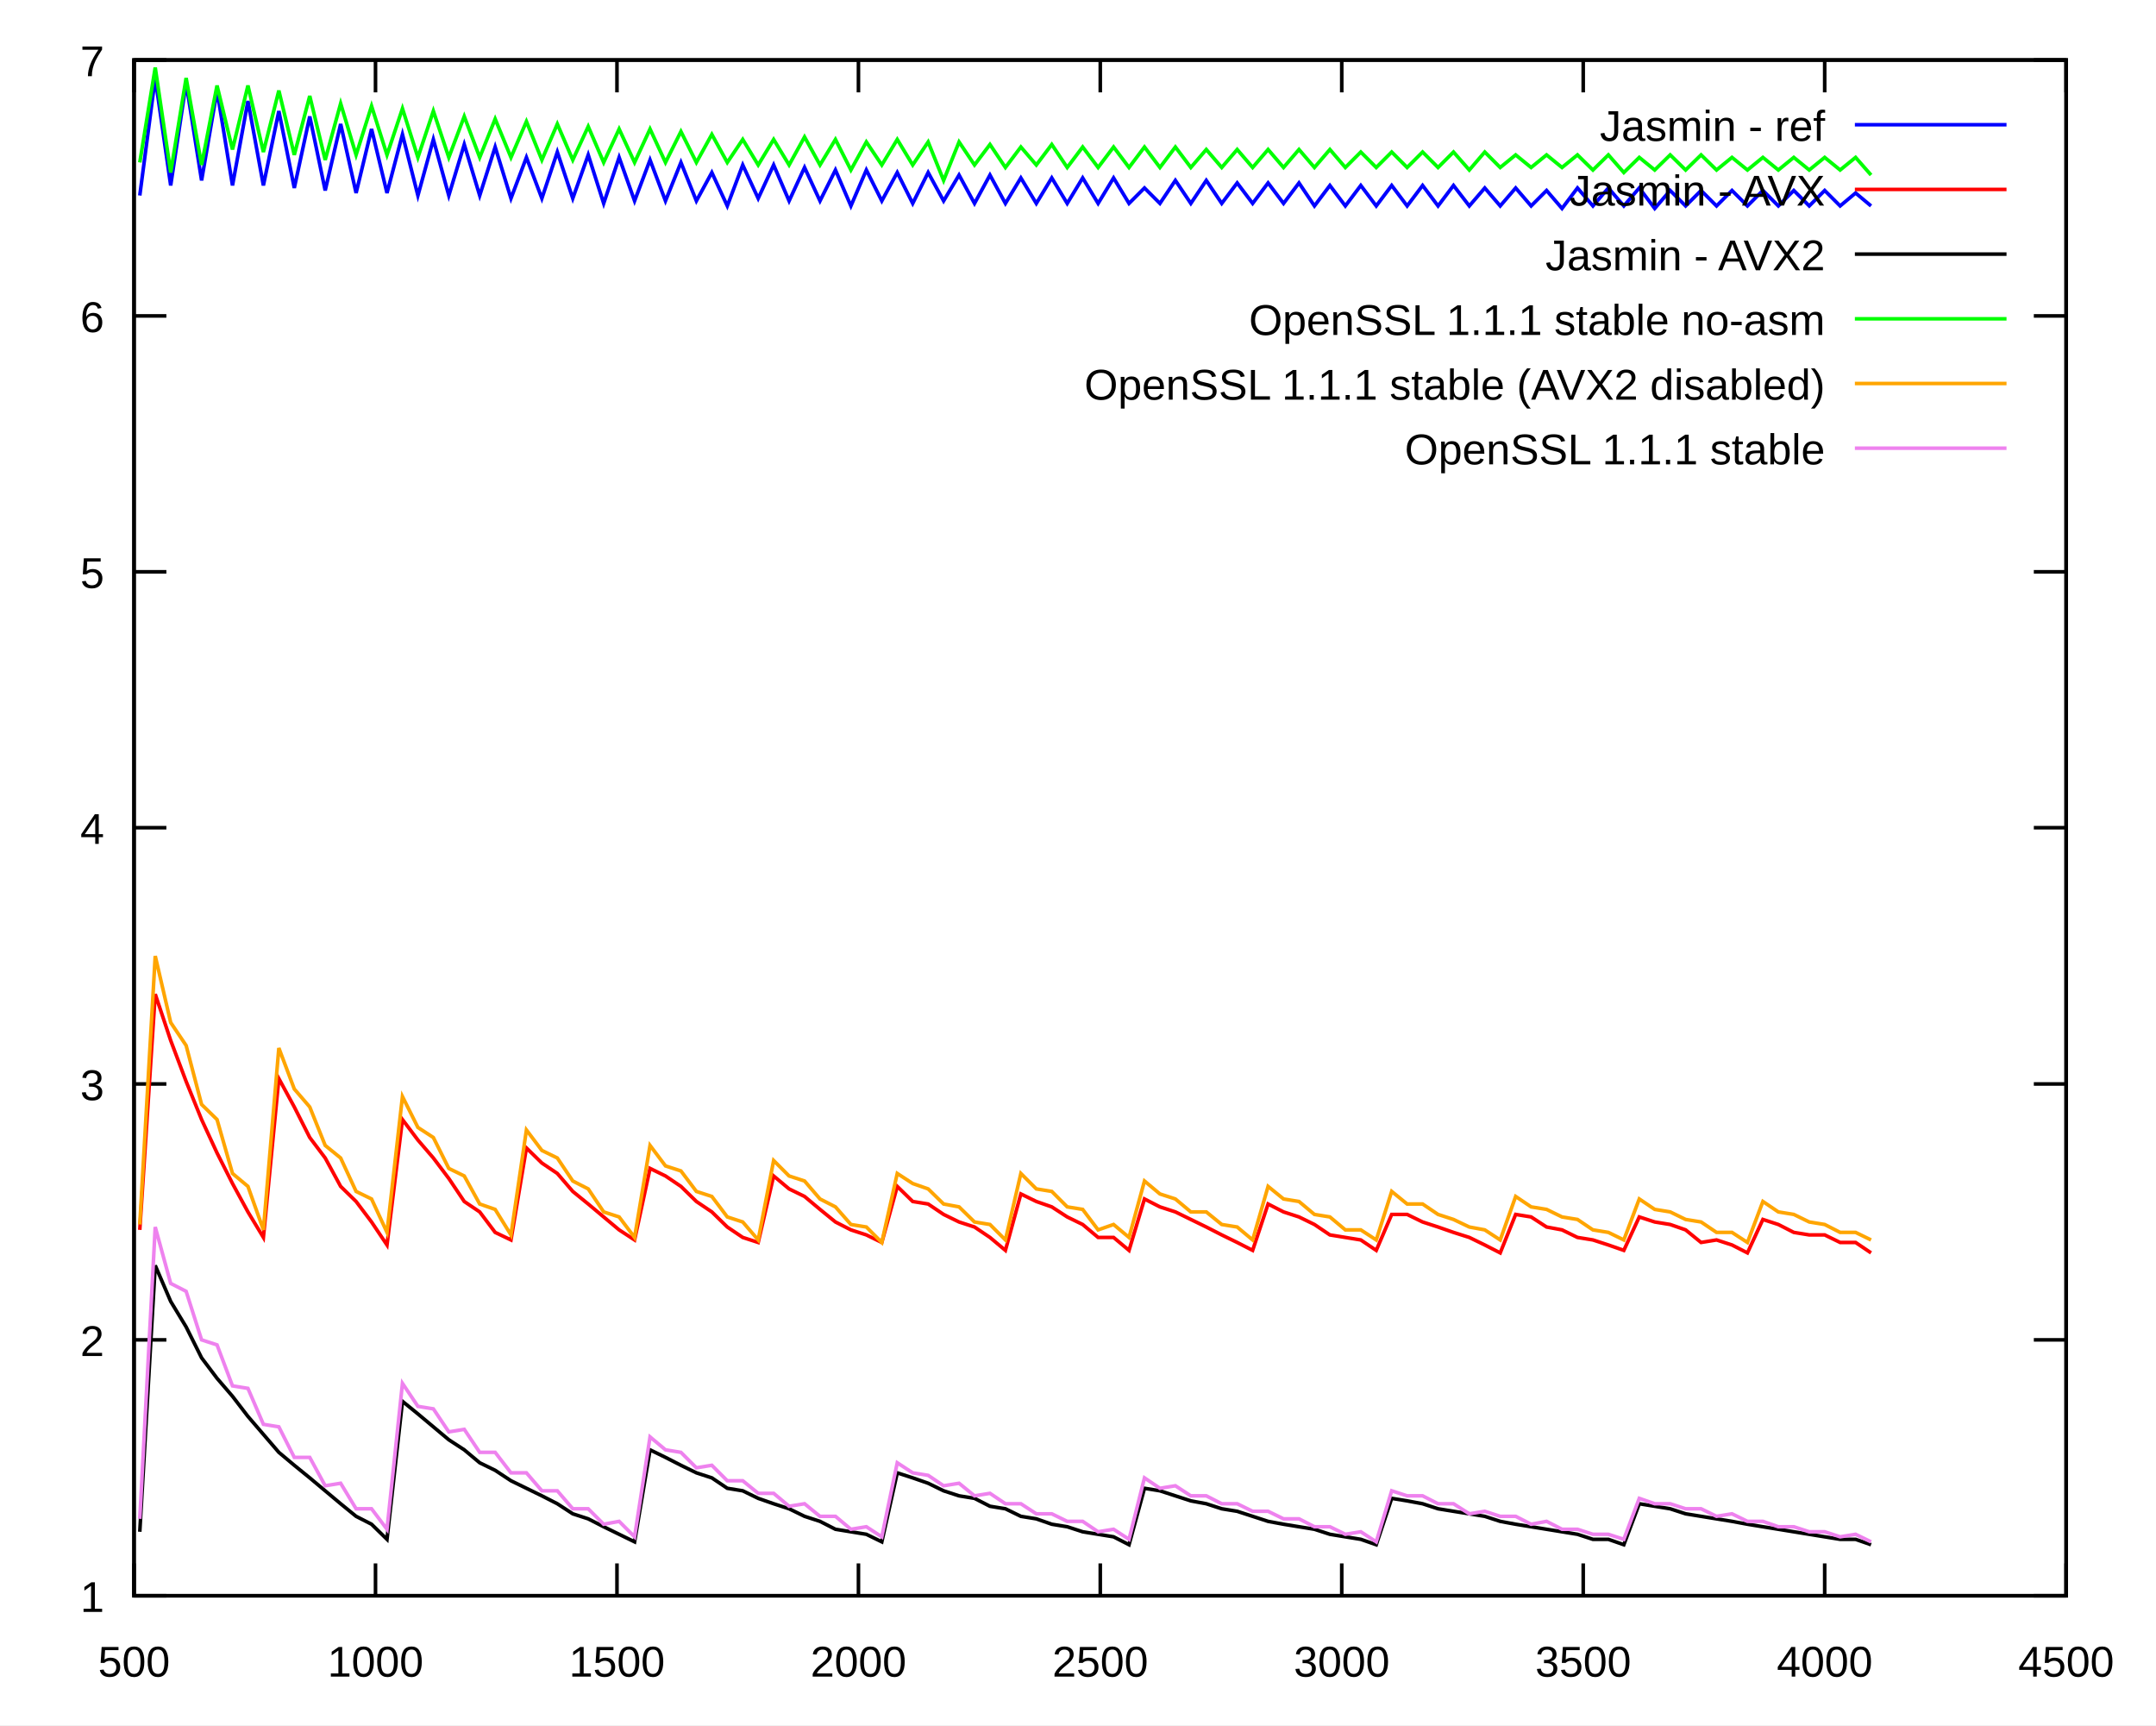
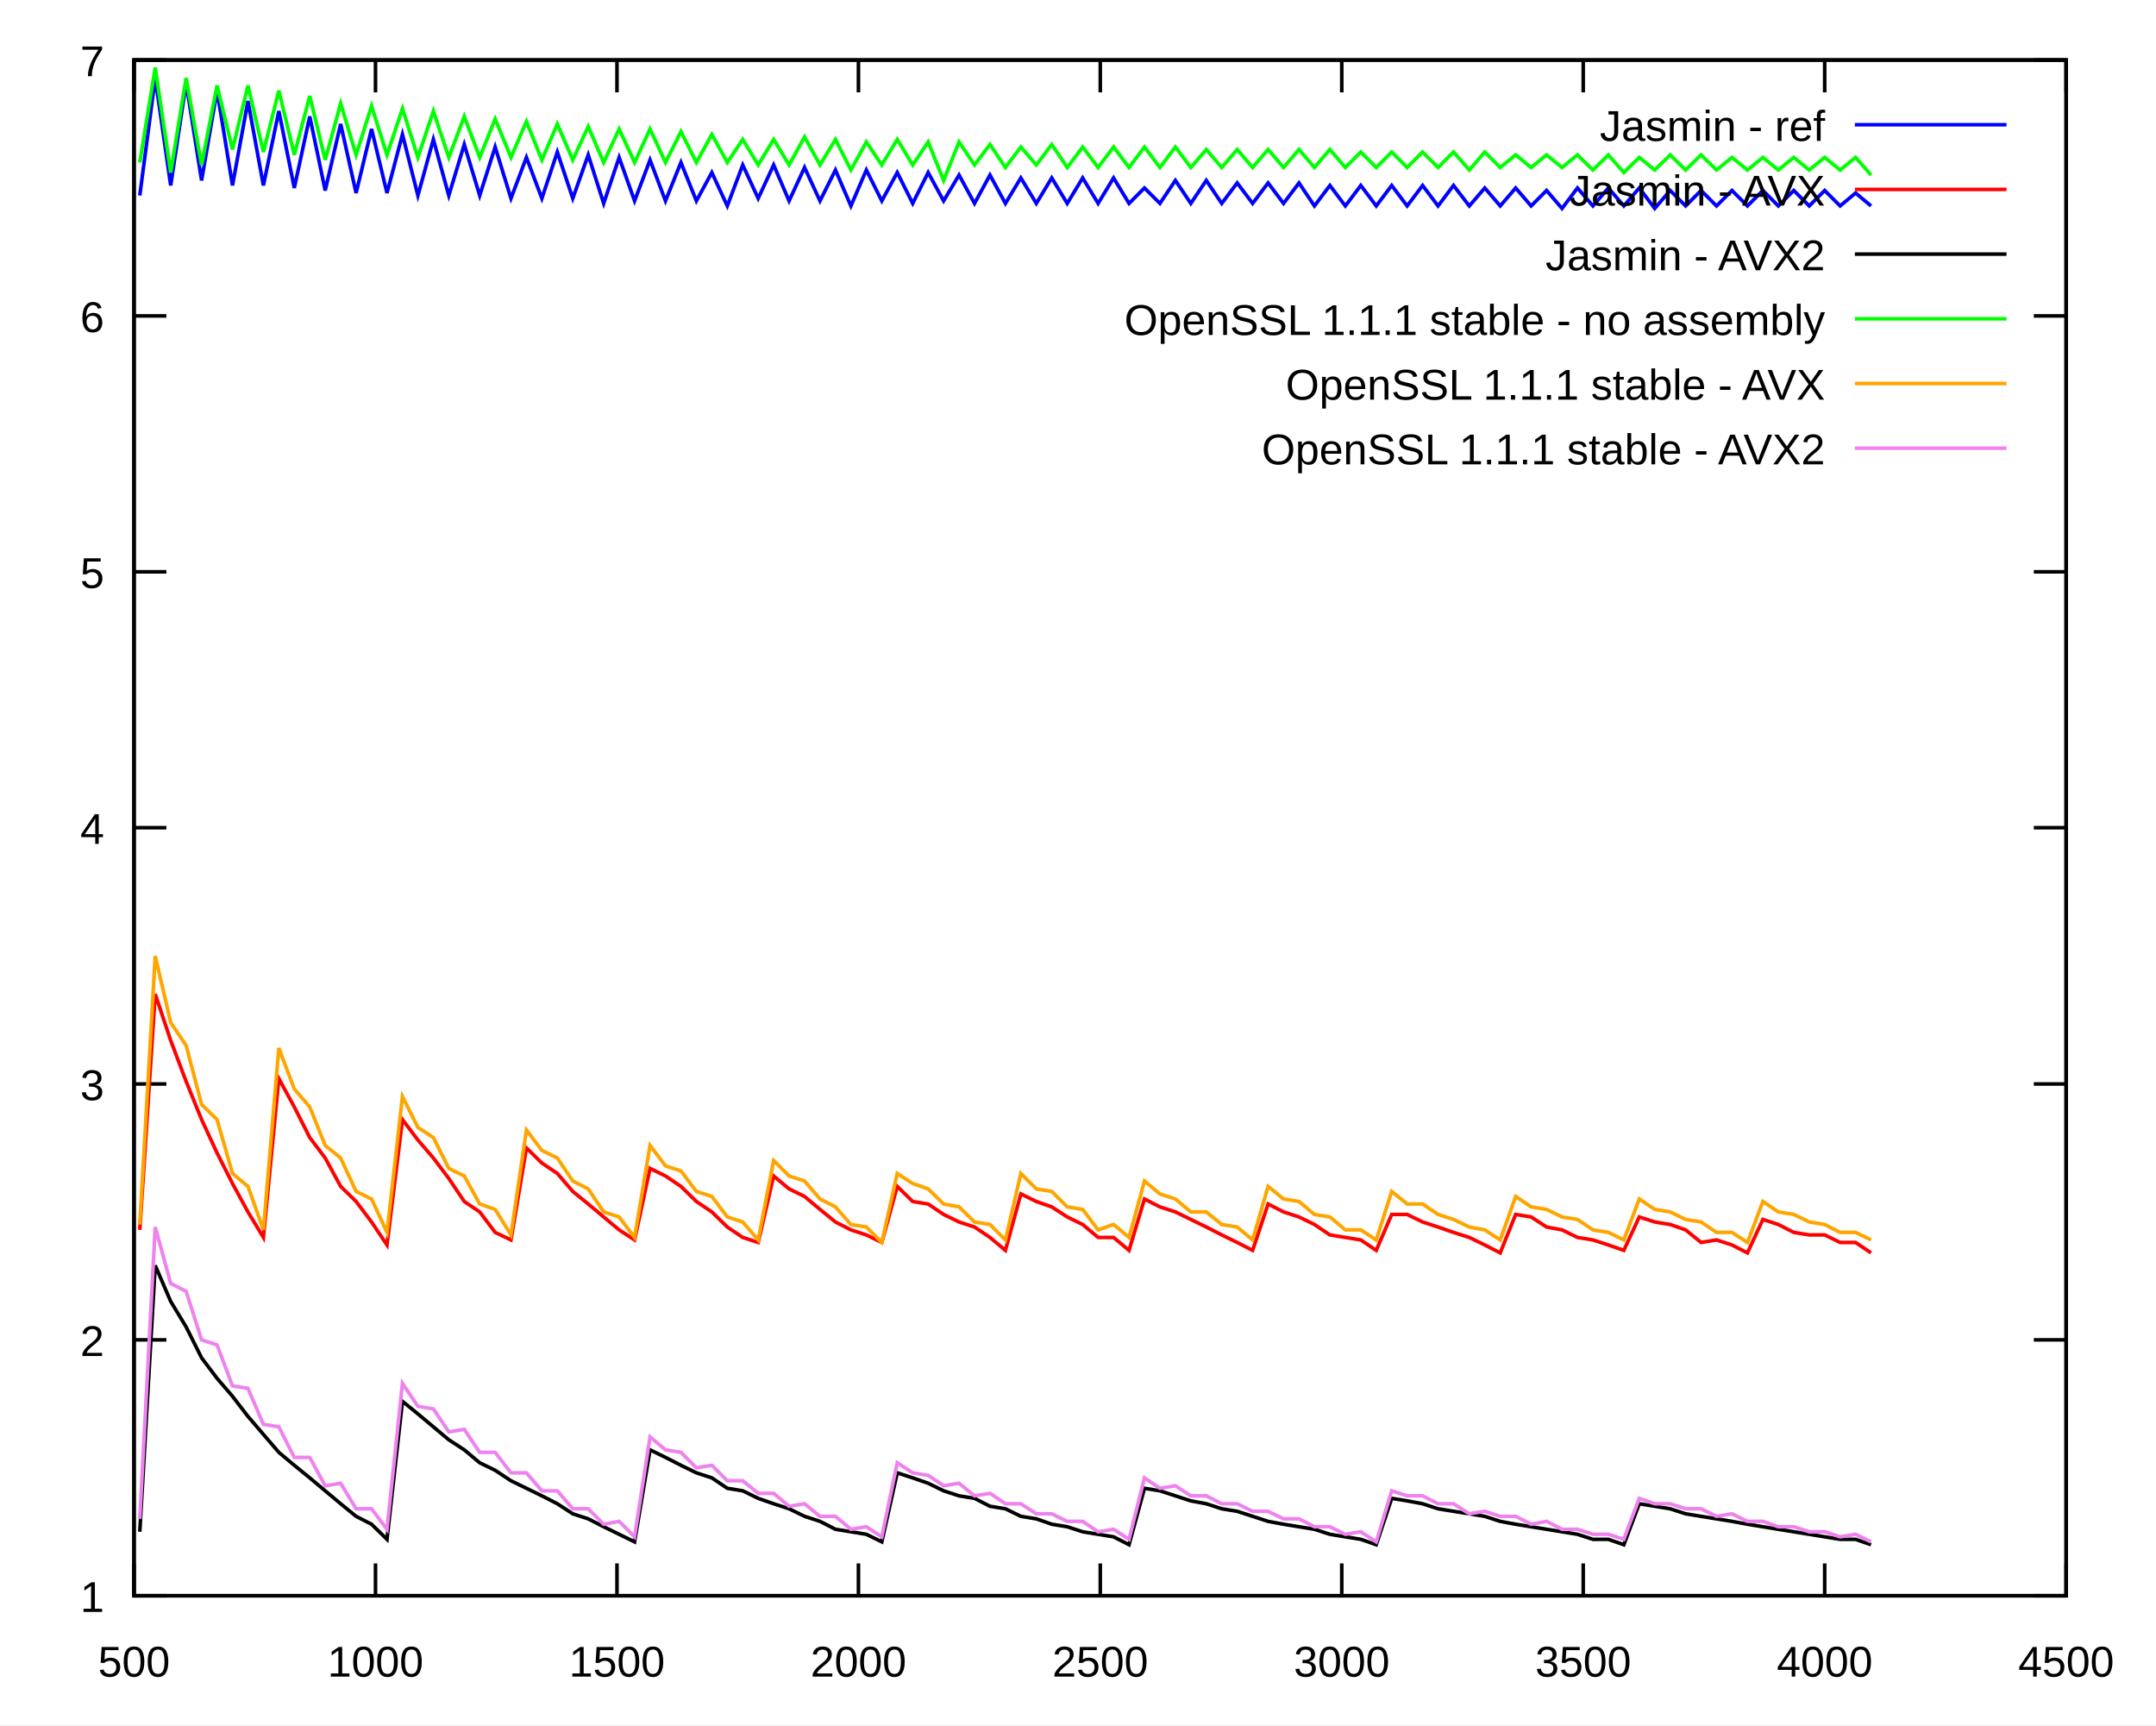
<svg xmlns="http://www.w3.org/2000/svg" xmlns:xlink="http://www.w3.org/1999/xlink" width="600" height="480" viewBox="0 0 600 480">
  <g id="gnuplot_canvas">
    <rect x="0" y="0" width="600" height="480" fill="#ffffff" />
    <defs>
      <circle id="gpDot" r="0.5" stroke-width="0.5" />
      <path id="gpPt0" stroke-width="0.222" stroke="currentColor" d="M-1,0 h2 M0,-1 v2" />
      <path id="gpPt1" stroke-width="0.222" stroke="currentColor" d="M-1,-1 L1,1 M1,-1 L-1,1" />
      <path id="gpPt2" stroke-width="0.222" stroke="currentColor" d="M-1,0 L1,0 M0,-1 L0,1 M-1,-1 L1,1 M-1,1 L1,-1" />
      <rect id="gpPt3" stroke-width="0.222" stroke="currentColor" x="-1" y="-1" width="2" height="2" />
      <rect id="gpPt4" stroke-width="0.222" stroke="currentColor" fill="currentColor" x="-1" y="-1" width="2" height="2" />
      <circle id="gpPt5" stroke-width="0.222" stroke="currentColor" cx="0" cy="0" r="1" />
      <use xlink:href="#gpPt5" id="gpPt6" fill="currentColor" stroke="none" />
      <path id="gpPt7" stroke-width="0.222" stroke="currentColor" d="M0,-1.33 L-1.33,0.67 L1.33,0.67 z" />
      <use xlink:href="#gpPt7" id="gpPt8" fill="currentColor" stroke="none" />
      <use xlink:href="#gpPt7" id="gpPt9" stroke="currentColor" transform="rotate(180)" />
      <use xlink:href="#gpPt9" id="gpPt10" fill="currentColor" stroke="none" />
      <use xlink:href="#gpPt3" id="gpPt11" stroke="currentColor" transform="rotate(45)" />
      <use xlink:href="#gpPt11" id="gpPt12" fill="currentColor" stroke="none" />
      <path id="gpPt13" stroke-width="0.222" stroke="currentColor" d="M0,1.330 L1.265,0.411 L0.782,-1.067 L-0.782,-1.076 L-1.265,0.411 z" />
      <use xlink:href="#gpPt13" id="gpPt14" fill="currentColor" stroke="none" />
      <filter id="textbox" filterUnits="objectBoundingBox" x="0" y="0" height="1" width="1">
        <feFlood flood-color="#FFFFFF" flood-opacity="1" result="bgnd" />
        <feComposite in="SourceGraphic" in2="bgnd" operator="atop" />
      </filter>
      <filter id="greybox" filterUnits="objectBoundingBox" x="0" y="0" height="1" width="1">
        <feFlood flood-color="lightgrey" flood-opacity="1" result="grey" />
        <feComposite in="SourceGraphic" in2="grey" operator="atop" />
      </filter>
    </defs>
    <g fill="none" color="#FFFFFF" stroke="black" stroke-width="1.00" stroke-linecap="butt" stroke-linejoin="miter">
</g>
    <g fill="none" color="black" stroke="currentColor" stroke-width="1.00" stroke-linecap="butt" stroke-linejoin="miter">
      <path stroke="black" d="M37.3,444.0 L46.3,444.0 M575.0,444.0 L566.0,444.0  " />
      <g transform="translate(29.0,448.5)" stroke="none" fill="black" font-family="Arial" font-size="12.00" text-anchor="end">
        <text>
          <tspan font-family="Arial"> 1</tspan>
        </text>
      </g>
    </g>
    <g fill="none" color="black" stroke="currentColor" stroke-width="1.00" stroke-linecap="butt" stroke-linejoin="miter">
      <path stroke="black" d="M37.3,372.8 L46.3,372.8 M575.0,372.8 L566.0,372.8  " />
      <g transform="translate(29.0,377.3)" stroke="none" fill="black" font-family="Arial" font-size="12.00" text-anchor="end">
        <text>
          <tspan font-family="Arial"> 2</tspan>
        </text>
      </g>
    </g>
    <g fill="none" color="black" stroke="currentColor" stroke-width="1.00" stroke-linecap="butt" stroke-linejoin="miter">
      <path stroke="black" d="M37.3,301.6 L46.3,301.6 M575.0,301.6 L566.0,301.6  " />
      <g transform="translate(29.0,306.1)" stroke="none" fill="black" font-family="Arial" font-size="12.00" text-anchor="end">
        <text>
          <tspan font-family="Arial"> 3</tspan>
        </text>
      </g>
    </g>
    <g fill="none" color="black" stroke="currentColor" stroke-width="1.00" stroke-linecap="butt" stroke-linejoin="miter">
      <path stroke="black" d="M37.3,230.3 L46.3,230.3 M575.0,230.3 L566.0,230.3  " />
      <g transform="translate(29.0,234.8)" stroke="none" fill="black" font-family="Arial" font-size="12.00" text-anchor="end">
        <text>
          <tspan font-family="Arial"> 4</tspan>
        </text>
      </g>
    </g>
    <g fill="none" color="black" stroke="currentColor" stroke-width="1.00" stroke-linecap="butt" stroke-linejoin="miter">
      <path stroke="black" d="M37.3,159.1 L46.3,159.1 M575.0,159.1 L566.0,159.1  " />
      <g transform="translate(29.0,163.6)" stroke="none" fill="black" font-family="Arial" font-size="12.00" text-anchor="end">
        <text>
          <tspan font-family="Arial"> 5</tspan>
        </text>
      </g>
    </g>
    <g fill="none" color="black" stroke="currentColor" stroke-width="1.00" stroke-linecap="butt" stroke-linejoin="miter">
      <path stroke="black" d="M37.3,87.9 L46.3,87.9 M575.0,87.9 L566.0,87.9  " />
      <g transform="translate(29.0,92.4)" stroke="none" fill="black" font-family="Arial" font-size="12.00" text-anchor="end">
        <text>
          <tspan font-family="Arial"> 6</tspan>
        </text>
      </g>
    </g>
    <g fill="none" color="black" stroke="currentColor" stroke-width="1.00" stroke-linecap="butt" stroke-linejoin="miter">
      <path stroke="black" d="M37.3,16.7 L46.3,16.7 M575.0,16.7 L566.0,16.7  " />
      <g transform="translate(29.0,21.2)" stroke="none" fill="black" font-family="Arial" font-size="12.00" text-anchor="end">
        <text>
          <tspan font-family="Arial"> 7</tspan>
        </text>
      </g>
    </g>
    <g fill="none" color="black" stroke="currentColor" stroke-width="1.00" stroke-linecap="butt" stroke-linejoin="miter">
      <path stroke="black" d="M37.3,444.0 L37.3,435.0 M37.3,16.7 L37.3,25.7  " />
      <g transform="translate(37.3,466.5)" stroke="none" fill="black" font-family="Arial" font-size="12.00" text-anchor="middle">
        <text>
          <tspan font-family="Arial"> 500</tspan>
        </text>
      </g>
    </g>
    <g fill="none" color="black" stroke="currentColor" stroke-width="1.00" stroke-linecap="butt" stroke-linejoin="miter">
      <path stroke="black" d="M104.5,444.0 L104.5,435.0 M104.5,16.7 L104.5,25.7  " />
      <g transform="translate(104.5,466.5)" stroke="none" fill="black" font-family="Arial" font-size="12.00" text-anchor="middle">
        <text>
          <tspan font-family="Arial"> 1000</tspan>
        </text>
      </g>
    </g>
    <g fill="none" color="black" stroke="currentColor" stroke-width="1.00" stroke-linecap="butt" stroke-linejoin="miter">
      <path stroke="black" d="M171.7,444.0 L171.7,435.0 M171.7,16.7 L171.7,25.7  " />
      <g transform="translate(171.7,466.5)" stroke="none" fill="black" font-family="Arial" font-size="12.00" text-anchor="middle">
        <text>
          <tspan font-family="Arial"> 1500</tspan>
        </text>
      </g>
    </g>
    <g fill="none" color="black" stroke="currentColor" stroke-width="1.00" stroke-linecap="butt" stroke-linejoin="miter">
      <path stroke="black" d="M238.9,444.0 L238.9,435.0 M238.9,16.7 L238.9,25.7  " />
      <g transform="translate(238.9,466.5)" stroke="none" fill="black" font-family="Arial" font-size="12.00" text-anchor="middle">
        <text>
          <tspan font-family="Arial"> 2000</tspan>
        </text>
      </g>
    </g>
    <g fill="none" color="black" stroke="currentColor" stroke-width="1.00" stroke-linecap="butt" stroke-linejoin="miter">
      <path stroke="black" d="M306.2,444.0 L306.2,435.0 M306.2,16.7 L306.2,25.7  " />
      <g transform="translate(306.2,466.5)" stroke="none" fill="black" font-family="Arial" font-size="12.00" text-anchor="middle">
        <text>
          <tspan font-family="Arial"> 2500</tspan>
        </text>
      </g>
    </g>
    <g fill="none" color="black" stroke="currentColor" stroke-width="1.00" stroke-linecap="butt" stroke-linejoin="miter">
      <path stroke="black" d="M373.4,444.0 L373.4,435.0 M373.4,16.7 L373.4,25.7  " />
      <g transform="translate(373.4,466.5)" stroke="none" fill="black" font-family="Arial" font-size="12.00" text-anchor="middle">
        <text>
          <tspan font-family="Arial"> 3000</tspan>
        </text>
      </g>
    </g>
    <g fill="none" color="black" stroke="currentColor" stroke-width="1.00" stroke-linecap="butt" stroke-linejoin="miter">
      <path stroke="black" d="M440.6,444.0 L440.6,435.0 M440.6,16.7 L440.6,25.7  " />
      <g transform="translate(440.6,466.5)" stroke="none" fill="black" font-family="Arial" font-size="12.00" text-anchor="middle">
        <text>
          <tspan font-family="Arial"> 3500</tspan>
        </text>
      </g>
    </g>
    <g fill="none" color="black" stroke="currentColor" stroke-width="1.00" stroke-linecap="butt" stroke-linejoin="miter">
      <path stroke="black" d="M507.8,444.0 L507.8,435.0 M507.8,16.7 L507.8,25.7  " />
      <g transform="translate(507.8,466.5)" stroke="none" fill="black" font-family="Arial" font-size="12.00" text-anchor="middle">
        <text>
          <tspan font-family="Arial"> 4000</tspan>
        </text>
      </g>
    </g>
    <g fill="none" color="black" stroke="currentColor" stroke-width="1.00" stroke-linecap="butt" stroke-linejoin="miter">
      <path stroke="black" d="M575.0,444.0 L575.0,435.0 M575.0,16.7 L575.0,25.7  " />
      <g transform="translate(575.0,466.5)" stroke="none" fill="black" font-family="Arial" font-size="12.00" text-anchor="middle">
        <text>
          <tspan font-family="Arial"> 4500</tspan>
        </text>
      </g>
    </g>
    <g fill="none" color="black" stroke="currentColor" stroke-width="1.00" stroke-linecap="butt" stroke-linejoin="miter">
</g>
    <g fill="none" color="black" stroke="currentColor" stroke-width="1.00" stroke-linecap="butt" stroke-linejoin="miter">
      <path stroke="black" d="M37.3,16.7 L37.3,444.0 L575.0,444.0 L575.0,16.7 L37.3,16.7 Z  " />
    </g>
    <g fill="none" color="black" stroke="currentColor" stroke-width="1.00" stroke-linecap="butt" stroke-linejoin="miter">
</g>
    <g id="gnuplot_plot_1">
      <g fill="none" color="black" stroke="currentColor" stroke-width="1.00" stroke-linecap="butt" stroke-linejoin="miter">
        <g transform="translate(507.9,39.2)" stroke="none" fill="black" font-family="Arial" font-size="12.00" text-anchor="end">
          <text>
            <tspan font-family="Arial">Jasmin - ref</tspan>
          </text>
        </g>
      </g>
      <g fill="none" color="black" stroke="currentColor" stroke-width="1.00" stroke-linecap="butt" stroke-linejoin="miter">
        <path stroke="rgb(  0,   0, 255)" d="M516.2,34.7 L558.4,34.7 M38.9,54.4 L43.2,21.7 L47.5,51.6 L51.8,23.1 L56.1,50.2 L60.4,25.2   L64.7,51.6 L69.0,28.1 L73.3,51.6 L77.6,30.9 L81.9,52.3 L86.2,32.4 L90.5,53.0 L94.8,34.5   L99.1,53.7 L103.4,35.9 L107.7,53.7 L112.0,37.4 L116.3,54.4 L120.6,38.8 L124.9,54.4 L129.2,40.2   L133.5,54.4 L137.8,40.9 L142.2,55.2 L146.5,43.8 L150.8,55.2 L155.1,42.3 L159.4,55.2 L163.7,43.1   L168.0,56.6 L172.3,43.8 L176.6,55.9 L180.9,44.5 L185.2,55.9 L189.5,45.2 L193.8,55.9 L198.1,48.0   L202.4,57.3 L206.7,45.9 L211.0,55.2 L215.3,45.9 L219.6,55.9 L223.9,46.6 L228.2,55.9 L232.5,47.3   L236.8,57.3 L241.1,47.3 L245.4,55.9 L249.7,48.0 L254.0,56.6 L258.3,48.0 L262.6,55.9 L266.9,48.7   L271.2,56.6 L275.5,48.7 L279.8,56.6 L284.1,49.5 L288.4,56.6 L292.7,49.5 L297.0,56.6 L301.3,49.5   L305.6,56.6 L309.9,49.5 L314.2,56.6 L318.5,52.3 L322.8,56.6 L327.1,50.2 L331.4,56.6 L335.7,50.2   L340.0,56.6 L344.3,50.9 L348.6,56.6 L352.9,50.9 L357.2,56.6 L361.5,50.9 L365.8,57.3 L370.1,51.6   L374.4,57.3 L378.7,51.6 L383.0,57.3 L387.3,51.6 L391.6,57.3 L395.9,51.6 L400.2,57.3 L404.5,51.6   L408.9,57.3 L413.2,52.3 L417.5,57.3 L421.8,52.3 L426.1,57.3 L430.4,53.0 L434.7,58.0 L439.0,52.3   L443.3,57.3 L447.6,52.3 L451.9,57.3 L456.2,52.3 L460.5,58.0 L464.8,53.0 L469.1,57.3 L473.4,53.0   L477.7,57.3 L482.0,53.0 L486.3,57.3 L490.6,53.0 L494.9,57.3 L499.2,53.0 L503.5,57.3 L507.8,53.0   L512.1,57.3 L516.4,53.7 L520.7,57.3  " />
      </g>
    </g>
    <g id="gnuplot_plot_2">
      <g fill="none" color="black" stroke="currentColor" stroke-width="1.00" stroke-linecap="butt" stroke-linejoin="miter">
        <g transform="translate(507.9,57.2)" stroke="none" fill="black" font-family="Arial" font-size="12.00" text-anchor="end">
          <text>
            <tspan font-family="Arial">Jasmin - AVX</tspan>
          </text>
        </g>
      </g>
      <g fill="none" color="black" stroke="currentColor" stroke-width="1.00" stroke-linecap="butt" stroke-linejoin="miter">
        <path stroke="rgb(255,   0,   0)" d="M516.2,52.7 L558.4,52.7 M38.9,342.2 L43.2,276.6 L47.5,289.5 L51.8,300.9 L56.1,311.5 L60.4,320.8   L64.7,329.3 L69.0,337.2 L73.3,344.3 L77.6,300.1 L81.9,308.0 L86.2,316.5 L90.5,322.2 L94.8,330.1   L99.1,334.3 L103.4,340.0 L107.7,346.4 L112.0,311.5 L116.3,317.2 L120.6,322.2 L124.9,327.9 L129.2,334.3   L133.5,337.2 L137.8,342.9 L142.2,345.0 L146.5,319.4 L150.8,323.6 L155.1,326.5 L159.4,331.5 L163.7,335.0   L168.0,338.6 L172.3,342.2 L176.6,345.0 L180.9,325.1 L185.2,327.2 L189.5,330.1 L193.8,334.3 L198.1,337.2   L202.4,341.4 L206.7,344.3 L211.0,345.7 L215.3,327.2 L219.6,330.8 L223.9,332.9 L228.2,336.5 L232.5,340.0   L236.8,342.2 L241.1,343.6 L245.4,345.7 L249.7,330.1 L254.0,334.3 L258.3,335.0 L262.6,337.9 L266.9,340.0   L271.2,341.4 L275.5,344.3 L279.8,347.9 L284.1,332.2 L288.4,334.3 L292.7,335.8 L297.0,338.6 L301.3,340.7   L305.6,344.3 L309.9,344.3 L314.2,347.9 L318.5,333.6 L322.8,335.8 L327.1,337.2 L331.4,339.3 L335.7,341.4   L340.0,343.6 L344.3,345.7 L348.6,347.9 L352.9,335.0 L357.2,337.2 L361.5,338.6 L365.8,340.7 L370.1,343.6   L374.4,344.3 L378.7,345.0 L383.0,347.9 L387.3,337.9 L391.6,337.9 L395.9,340.0 L400.2,341.4 L404.5,342.9   L408.9,344.3 L413.2,346.4 L417.5,348.6 L421.8,337.9 L426.1,338.6 L430.4,341.4 L434.7,342.2 L439.0,344.3   L443.3,345.0 L447.6,346.4 L451.9,347.9 L456.2,338.6 L460.5,340.0 L464.8,340.7 L469.1,342.2 L473.4,345.7   L477.7,345.0 L482.0,346.4 L486.3,348.6 L490.6,339.3 L494.9,340.7 L499.2,342.9 L503.5,343.6 L507.8,343.6   L512.1,345.7 L516.4,345.7 L520.7,348.6  " />
      </g>
    </g>
    <g id="gnuplot_plot_3">
      <g fill="none" color="black" stroke="currentColor" stroke-width="1.00" stroke-linecap="butt" stroke-linejoin="miter">
        <g transform="translate(507.9,75.2)" stroke="none" fill="black" font-family="Arial" font-size="12.00" text-anchor="end">
          <text>
            <tspan font-family="Arial">Jasmin - AVX2</tspan>
          </text>
        </g>
      </g>
      <g fill="none" color="black" stroke="currentColor" stroke-width="1.00" stroke-linecap="butt" stroke-linejoin="miter">
        <path stroke="rgb(  0,   0,   0)" d="M516.2,70.7 L558.4,70.7 M38.9,426.2 L43.2,352.1 L47.5,362.1 L51.8,369.2 L56.1,377.8 L60.4,383.5   L64.7,388.5 L69.0,394.1 L73.3,399.1 L77.6,404.1 L81.9,407.7 L86.2,411.2 L90.5,414.8 L94.8,418.4   L99.1,421.9 L103.4,424.1 L107.7,428.3 L112.0,389.9 L116.3,393.4 L120.6,397.0 L124.9,400.6 L129.2,403.4   L133.5,407.0 L137.8,409.1 L142.2,412.0 L146.5,414.1 L150.8,416.2 L155.1,418.4 L159.4,421.2 L163.7,422.6   L168.0,424.8 L172.3,426.9 L176.6,429.0 L180.9,403.4 L185.2,405.5 L189.5,407.7 L193.8,409.8 L198.1,411.2   L202.4,414.1 L206.7,414.8 L211.0,416.9 L215.3,418.4 L219.6,419.8 L223.9,421.9 L228.2,423.3 L232.5,425.5   L236.8,426.2 L241.1,426.9 L245.4,429.0 L249.7,409.8 L254.0,411.2 L258.3,412.7 L262.6,414.8 L266.9,416.2   L271.2,416.9 L275.5,419.1 L279.8,419.8 L284.1,421.9 L288.4,422.6 L292.7,424.1 L297.0,424.8 L301.3,426.2   L305.6,426.9 L309.9,427.6 L314.2,429.8 L318.5,414.1 L322.8,414.8 L327.1,416.2 L331.4,417.6 L335.7,418.4   L340.0,419.8 L344.3,420.5 L348.6,421.9 L352.9,423.3 L357.2,424.1 L361.5,424.8 L365.8,425.5 L370.1,426.9   L374.4,427.6 L378.7,428.3 L383.0,429.8 L387.3,416.9 L391.6,417.6 L395.9,418.4 L400.2,419.8 L404.5,420.5   L408.9,421.2 L413.2,421.9 L417.5,423.3 L421.8,424.1 L426.1,424.8 L430.4,425.5 L434.7,426.2 L439.0,426.9   L443.3,428.3 L447.6,428.3 L451.9,429.8 L456.2,418.4 L460.5,419.1 L464.8,419.8 L469.1,421.2 L473.4,421.9   L477.7,422.6 L482.0,423.3 L486.3,424.1 L490.6,424.8 L494.9,425.5 L499.2,426.2 L503.5,426.9 L507.8,427.6   L512.1,428.3 L516.4,428.3 L520.7,429.8  " />
      </g>
    </g>
    <g id="gnuplot_plot_4">
      <g fill="none" color="black" stroke="currentColor" stroke-width="1.00" stroke-linecap="butt" stroke-linejoin="miter">
        <g transform="translate(507.9,93.2)" stroke="none" fill="black" font-family="Arial" font-size="12.00" text-anchor="end">
          <text>
-             <tspan font-family="Arial">OpenSSL 1.1.1 stable no-asm</tspan>
+             <tspan font-family="Arial">OpenSSL 1.1.1 stable - no assembly</tspan>
          </text>
        </g>
      </g>
      <g fill="none" color="black" stroke="currentColor" stroke-width="1.00" stroke-linecap="butt" stroke-linejoin="miter">
        <path stroke="rgb(  0, 255,   0)" d="M516.2,88.7 L558.4,88.7 M38.9,45.2 L43.2,18.8 L47.5,48.0 L51.8,21.7 L56.1,45.9 L60.4,23.8   L64.7,41.6 L69.0,23.8 L73.3,42.3 L77.6,25.2 L81.9,43.1 L86.2,26.7 L90.5,44.5 L94.8,28.8   L99.1,43.1 L103.4,29.5 L107.7,43.1 L112.0,30.2 L116.3,43.8 L120.6,30.9 L124.9,43.8 L129.2,32.4   L133.5,43.8 L137.8,33.1 L142.2,43.8 L146.5,33.8 L150.8,44.5 L155.1,34.5 L159.4,44.5 L163.7,35.2   L168.0,45.2 L172.3,35.9 L176.6,45.2 L180.9,35.9 L185.2,45.2 L189.5,36.6 L193.8,45.2 L198.1,37.4   L202.4,45.2 L206.7,38.8 L211.0,45.9 L215.3,38.8 L219.6,45.9 L223.9,38.1 L228.2,45.9 L232.5,38.8   L236.8,47.3 L241.1,39.5 L245.4,45.9 L249.7,38.8 L254.0,45.9 L258.3,39.5 L262.6,50.2 L266.9,39.5   L271.2,45.9 L275.5,40.2 L279.8,46.6 L284.1,40.9 L288.4,45.9 L292.7,40.2 L297.0,46.6 L301.3,40.9   L305.6,46.6 L309.9,40.9 L314.2,46.6 L318.5,40.9 L322.8,46.6 L327.1,40.9 L331.4,46.6 L335.7,41.6   L340.0,46.6 L344.3,41.6 L348.6,46.6 L352.9,41.6 L357.2,46.6 L361.5,41.6 L365.8,46.6 L370.1,41.6   L374.4,46.6 L378.7,42.3 L383.0,46.6 L387.3,42.3 L391.6,46.6 L395.9,42.3 L400.2,46.6 L404.5,42.3   L408.9,47.3 L413.2,42.3 L417.5,46.6 L421.8,43.1 L426.1,46.6 L430.4,43.1 L434.7,46.6 L439.0,43.1   L443.3,47.3 L447.6,43.1 L451.9,48.0 L456.2,43.8 L460.5,47.3 L464.8,43.1 L469.1,47.3 L473.4,43.1   L477.7,47.3 L482.0,43.8 L486.3,47.3 L490.6,43.8 L494.9,47.3 L499.2,43.8 L503.5,47.3 L507.8,43.8   L512.1,47.3 L516.4,43.8 L520.7,48.7  " />
      </g>
    </g>
    <g id="gnuplot_plot_5">
      <g fill="none" color="black" stroke="currentColor" stroke-width="1.00" stroke-linecap="butt" stroke-linejoin="miter">
        <g transform="translate(507.9,111.2)" stroke="none" fill="black" font-family="Arial" font-size="12.00" text-anchor="end">
          <text>
-             <tspan font-family="Arial">OpenSSL 1.1.1 stable (AVX2 disabled)</tspan>
+             <tspan font-family="Arial">OpenSSL 1.1.1 stable - AVX</tspan>
          </text>
        </g>
      </g>
      <g fill="none" color="black" stroke="currentColor" stroke-width="1.00" stroke-linecap="butt" stroke-linejoin="miter">
        <path stroke="rgb(255, 165,   0)" d="M516.2,106.7 L558.4,106.7 M38.9,340.7 L43.2,266.0 L47.5,284.5 L51.8,290.9 L56.1,307.3 L60.4,311.5   L64.7,326.5 L69.0,330.1 L73.3,342.2 L77.6,291.6 L81.9,303.0 L86.2,308.0 L90.5,318.7 L94.8,322.2   L99.1,331.5 L103.4,333.6 L107.7,342.9 L112.0,305.1 L116.3,313.7 L120.6,316.5 L124.9,325.1 L129.2,327.2   L133.5,335.0 L137.8,336.5 L142.2,343.6 L146.5,314.4 L150.8,320.1 L155.1,322.2 L159.4,328.6 L163.7,330.8   L168.0,337.2 L172.3,338.6 L176.6,344.3 L180.9,318.7 L185.2,324.4 L189.5,325.8 L193.8,331.5 L198.1,332.9   L202.4,338.6 L206.7,340.0 L211.0,345.0 L215.3,322.9 L219.6,327.2 L223.9,328.6 L228.2,333.6 L232.5,335.8   L236.8,340.7 L241.1,341.4 L245.4,345.7 L249.7,326.5 L254.0,329.3 L258.3,330.8 L262.6,335.0 L266.9,335.8   L271.2,340.0 L275.5,340.7 L279.8,345.0 L284.1,326.5 L288.4,330.8 L292.7,331.5 L297.0,335.8 L301.3,336.5   L305.6,342.2 L309.9,340.7 L314.2,344.3 L318.5,328.6 L322.8,332.2 L327.1,333.6 L331.4,337.2 L335.7,337.2   L340.0,340.7 L344.3,341.4 L348.6,345.0 L352.9,330.1 L357.2,333.6 L361.5,334.3 L365.8,337.9 L370.1,338.6   L374.4,342.2 L378.7,342.2 L383.0,345.0 L387.3,331.5 L391.6,335.0 L395.9,335.0 L400.2,337.9 L404.5,339.3   L408.9,341.4 L413.2,342.2 L417.5,345.0 L421.8,332.9 L426.1,335.8 L430.4,336.5 L434.7,338.6 L439.0,339.3   L443.3,342.2 L447.6,342.9 L451.9,345.0 L456.2,333.6 L460.5,336.5 L464.8,337.2 L469.1,339.3 L473.4,340.0   L477.7,342.9 L482.0,342.9 L486.3,345.7 L490.6,334.3 L494.9,337.2 L499.2,337.9 L503.5,340.0 L507.8,340.7   L512.1,342.9 L516.4,342.9 L520.7,345.0  " />
      </g>
    </g>
    <g id="gnuplot_plot_6">
      <g fill="none" color="black" stroke="currentColor" stroke-width="1.00" stroke-linecap="butt" stroke-linejoin="miter">
        <g transform="translate(507.9,129.2)" stroke="none" fill="black" font-family="Arial" font-size="12.00" text-anchor="end">
          <text>
-             <tspan font-family="Arial">OpenSSL 1.1.1 stable</tspan>
+             <tspan font-family="Arial">OpenSSL 1.1.1 stable - AVX2</tspan>
          </text>
        </g>
      </g>
      <g fill="none" color="black" stroke="currentColor" stroke-width="1.00" stroke-linecap="butt" stroke-linejoin="miter">
        <path stroke="rgb(238, 130, 238)" d="M516.2,124.7 L558.4,124.7 M38.9,422.6 L43.2,341.4 L47.5,357.1 L51.8,359.3 L56.1,372.8 L60.4,374.2   L64.7,385.6 L69.0,386.3 L73.3,396.3 L77.6,397.0 L81.9,405.5 L86.2,405.5 L90.5,413.4 L94.8,412.7   L99.1,419.8 L103.4,419.8 L107.7,425.5 L112.0,384.9 L116.3,391.3 L120.6,392.0 L124.9,398.4 L129.2,397.7   L133.5,404.1 L137.8,404.1 L142.2,409.8 L146.5,409.8 L150.8,414.8 L155.1,414.8 L159.4,419.8 L163.7,419.8   L168.0,424.1 L172.3,423.3 L176.6,427.6 L180.9,399.8 L185.2,403.4 L189.5,404.1 L193.8,408.4 L198.1,407.7   L202.4,412.0 L206.7,412.0 L211.0,415.5 L215.3,415.5 L219.6,419.1 L223.9,418.4 L228.2,421.9 L232.5,421.9   L236.8,425.5 L241.1,424.8 L245.4,427.6 L249.7,407.0 L254.0,409.8 L258.3,410.5 L262.6,413.4 L266.9,412.7   L271.2,416.2 L275.5,415.5 L279.8,418.4 L284.1,418.4 L288.4,421.2 L292.7,421.2 L297.0,423.3 L301.3,423.3   L305.6,426.2 L309.9,425.5 L314.2,428.3 L318.5,411.2 L322.8,414.1 L327.1,413.4 L331.4,416.2 L335.7,416.2   L340.0,418.4 L344.3,418.4 L348.6,420.5 L352.9,420.5 L357.2,422.6 L361.5,422.6 L365.8,424.8 L370.1,424.8   L374.4,426.9 L378.7,426.2 L383.0,429.0 L387.3,414.8 L391.6,416.2 L395.9,416.2 L400.2,418.4 L404.5,418.4   L408.9,421.2 L413.2,420.5 L417.5,421.9 L421.8,421.9 L426.1,424.1 L430.4,423.3 L434.7,425.5 L439.0,425.5   L443.3,426.9 L447.6,426.9 L451.9,428.3 L456.2,416.9 L460.5,418.4 L464.8,418.4 L469.1,419.8 L473.4,419.8   L477.7,421.9 L482.0,421.2 L486.3,423.3 L490.6,423.3 L494.9,424.8 L499.2,424.8 L503.5,426.2 L507.8,426.2   L512.1,427.6 L516.4,426.9 L520.7,429.0  " />
      </g>
    </g>
    <g fill="none" color="#FFFFFF" stroke="rgb(238, 130, 238)" stroke-width="2.00" stroke-linecap="butt" stroke-linejoin="miter">
</g>
    <g fill="none" color="black" stroke="currentColor" stroke-width="2.00" stroke-linecap="butt" stroke-linejoin="miter">
</g>
    <g fill="none" color="black" stroke="black" stroke-width="1.00" stroke-linecap="butt" stroke-linejoin="miter">
</g>
    <g fill="none" color="black" stroke="currentColor" stroke-width="1.00" stroke-linecap="butt" stroke-linejoin="miter">
      <path stroke="black" d="M37.3,16.7 L37.3,444.0 L575.0,444.0 L575.0,16.7 L37.3,16.7 Z  " />
    </g>
    <g fill="none" color="black" stroke="currentColor" stroke-width="1.00" stroke-linecap="butt" stroke-linejoin="miter">
</g>
  </g>
</svg>
